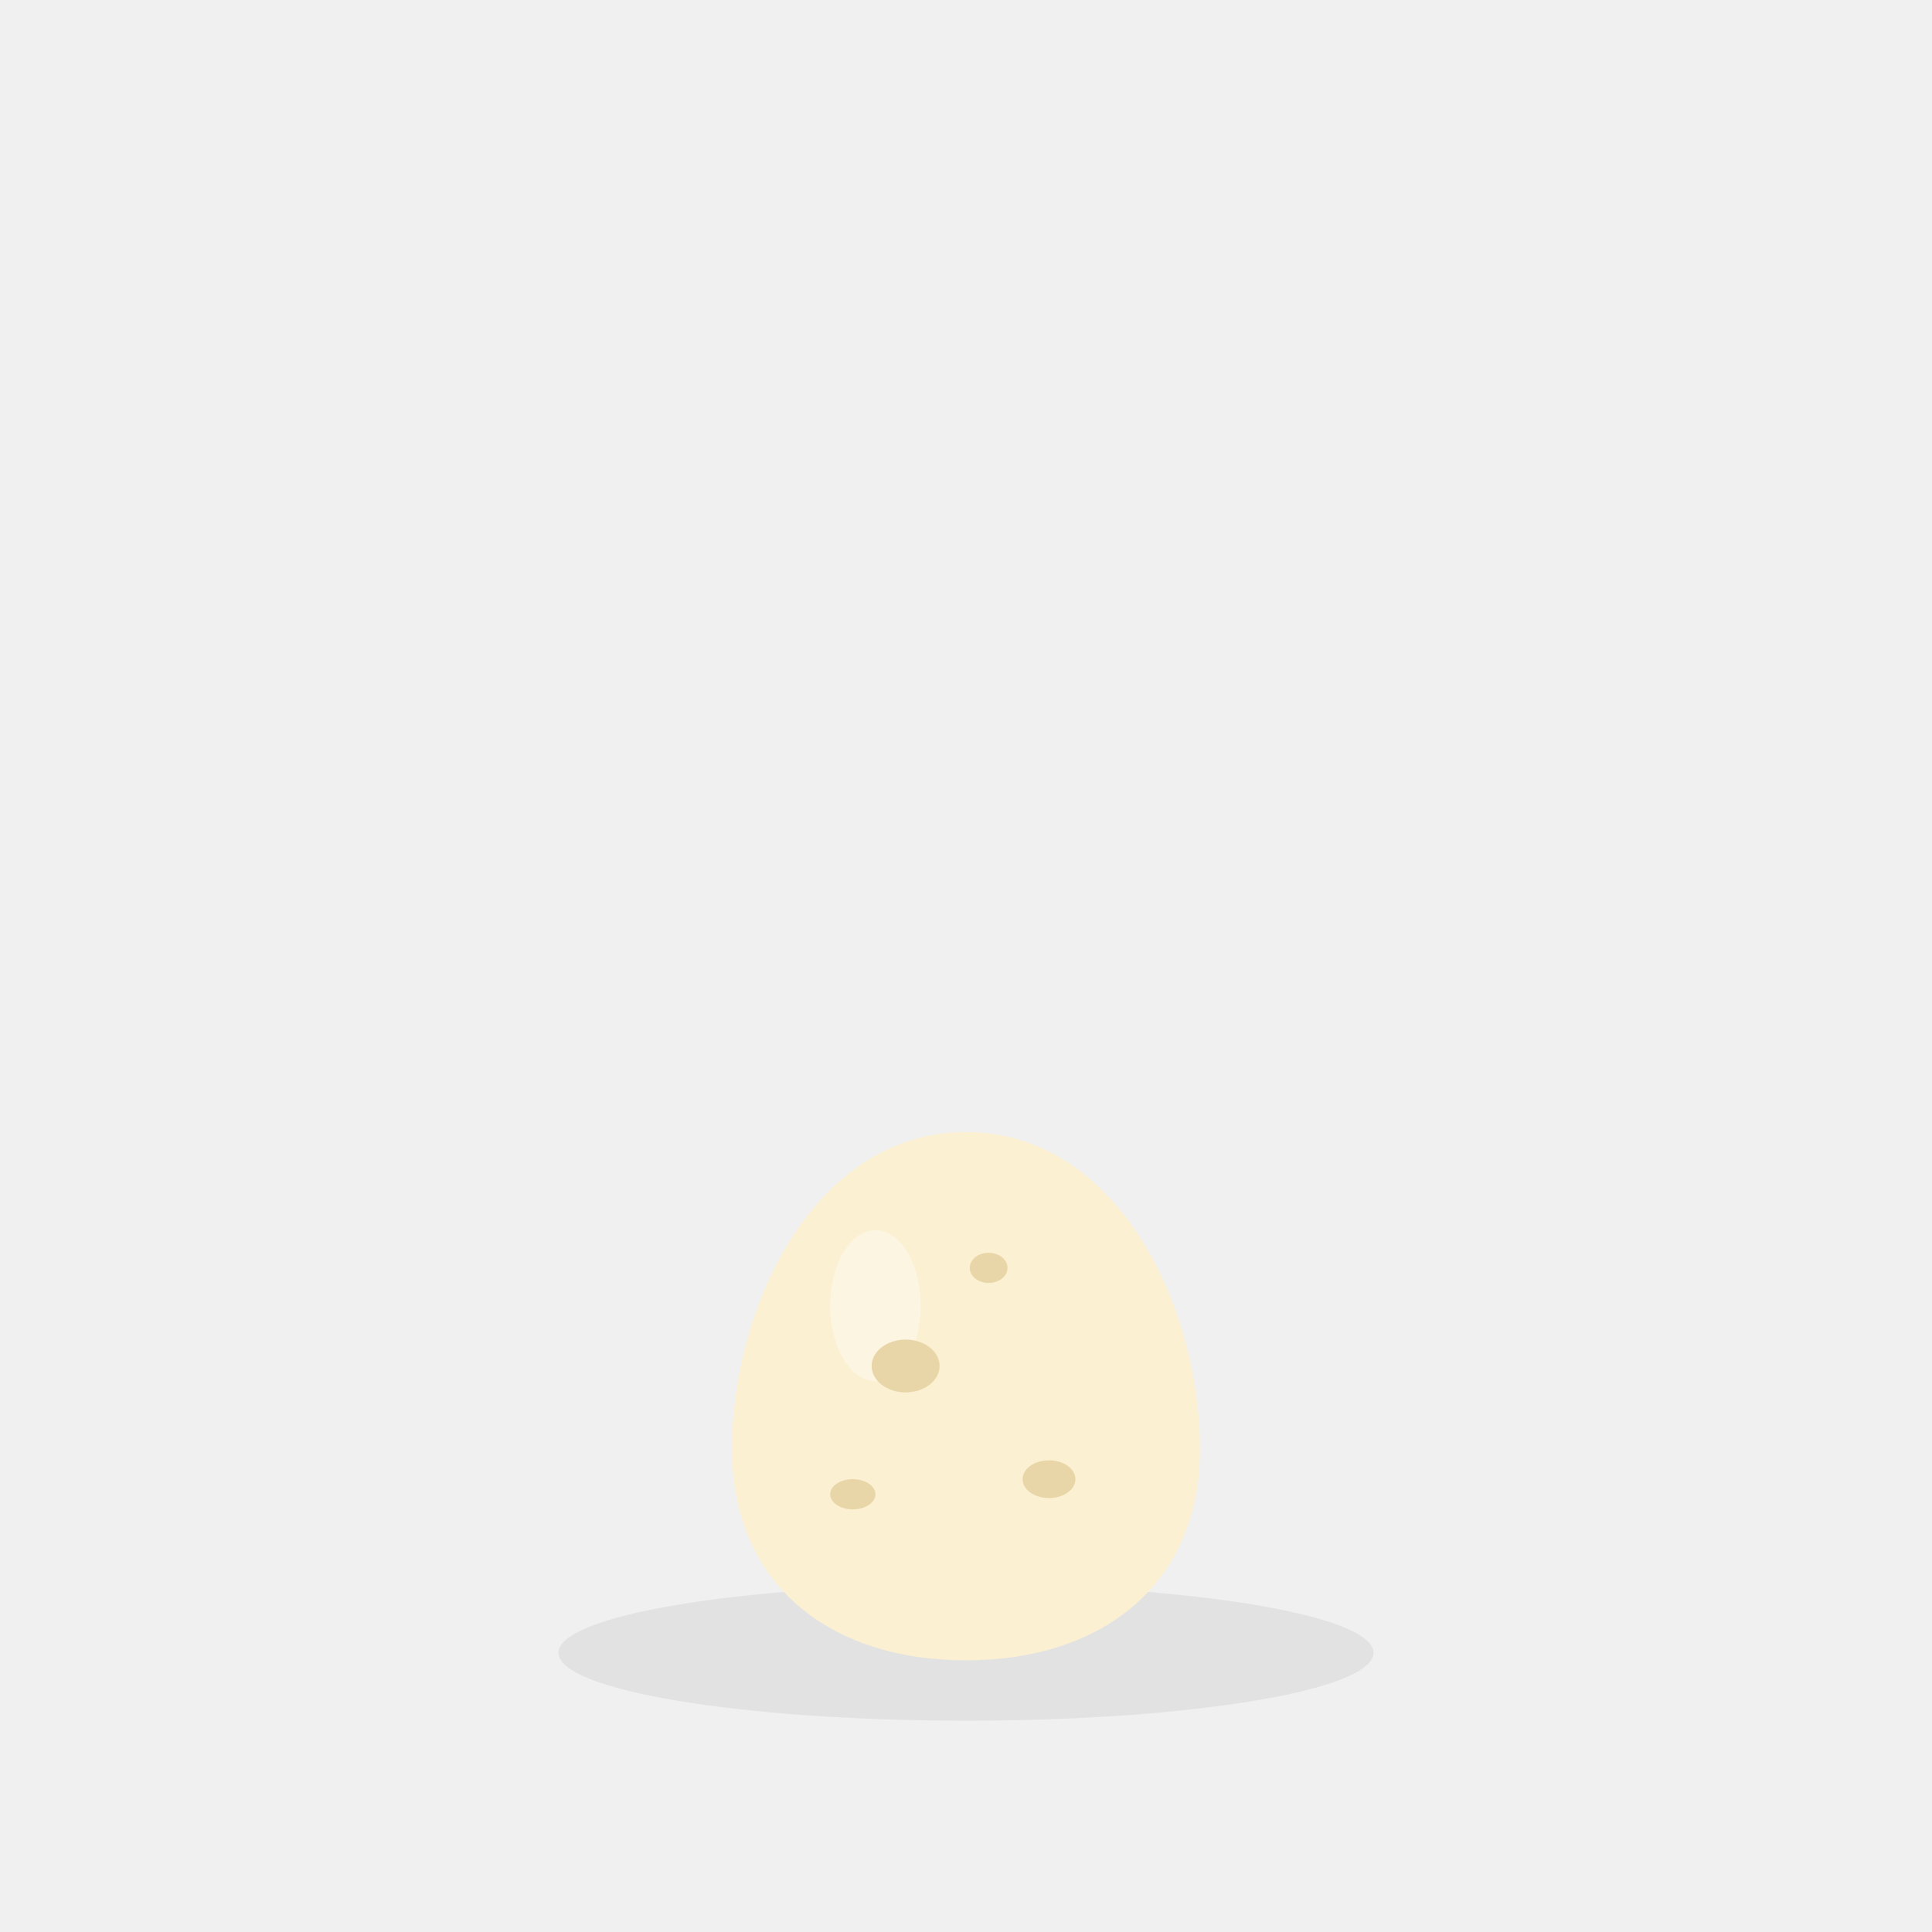
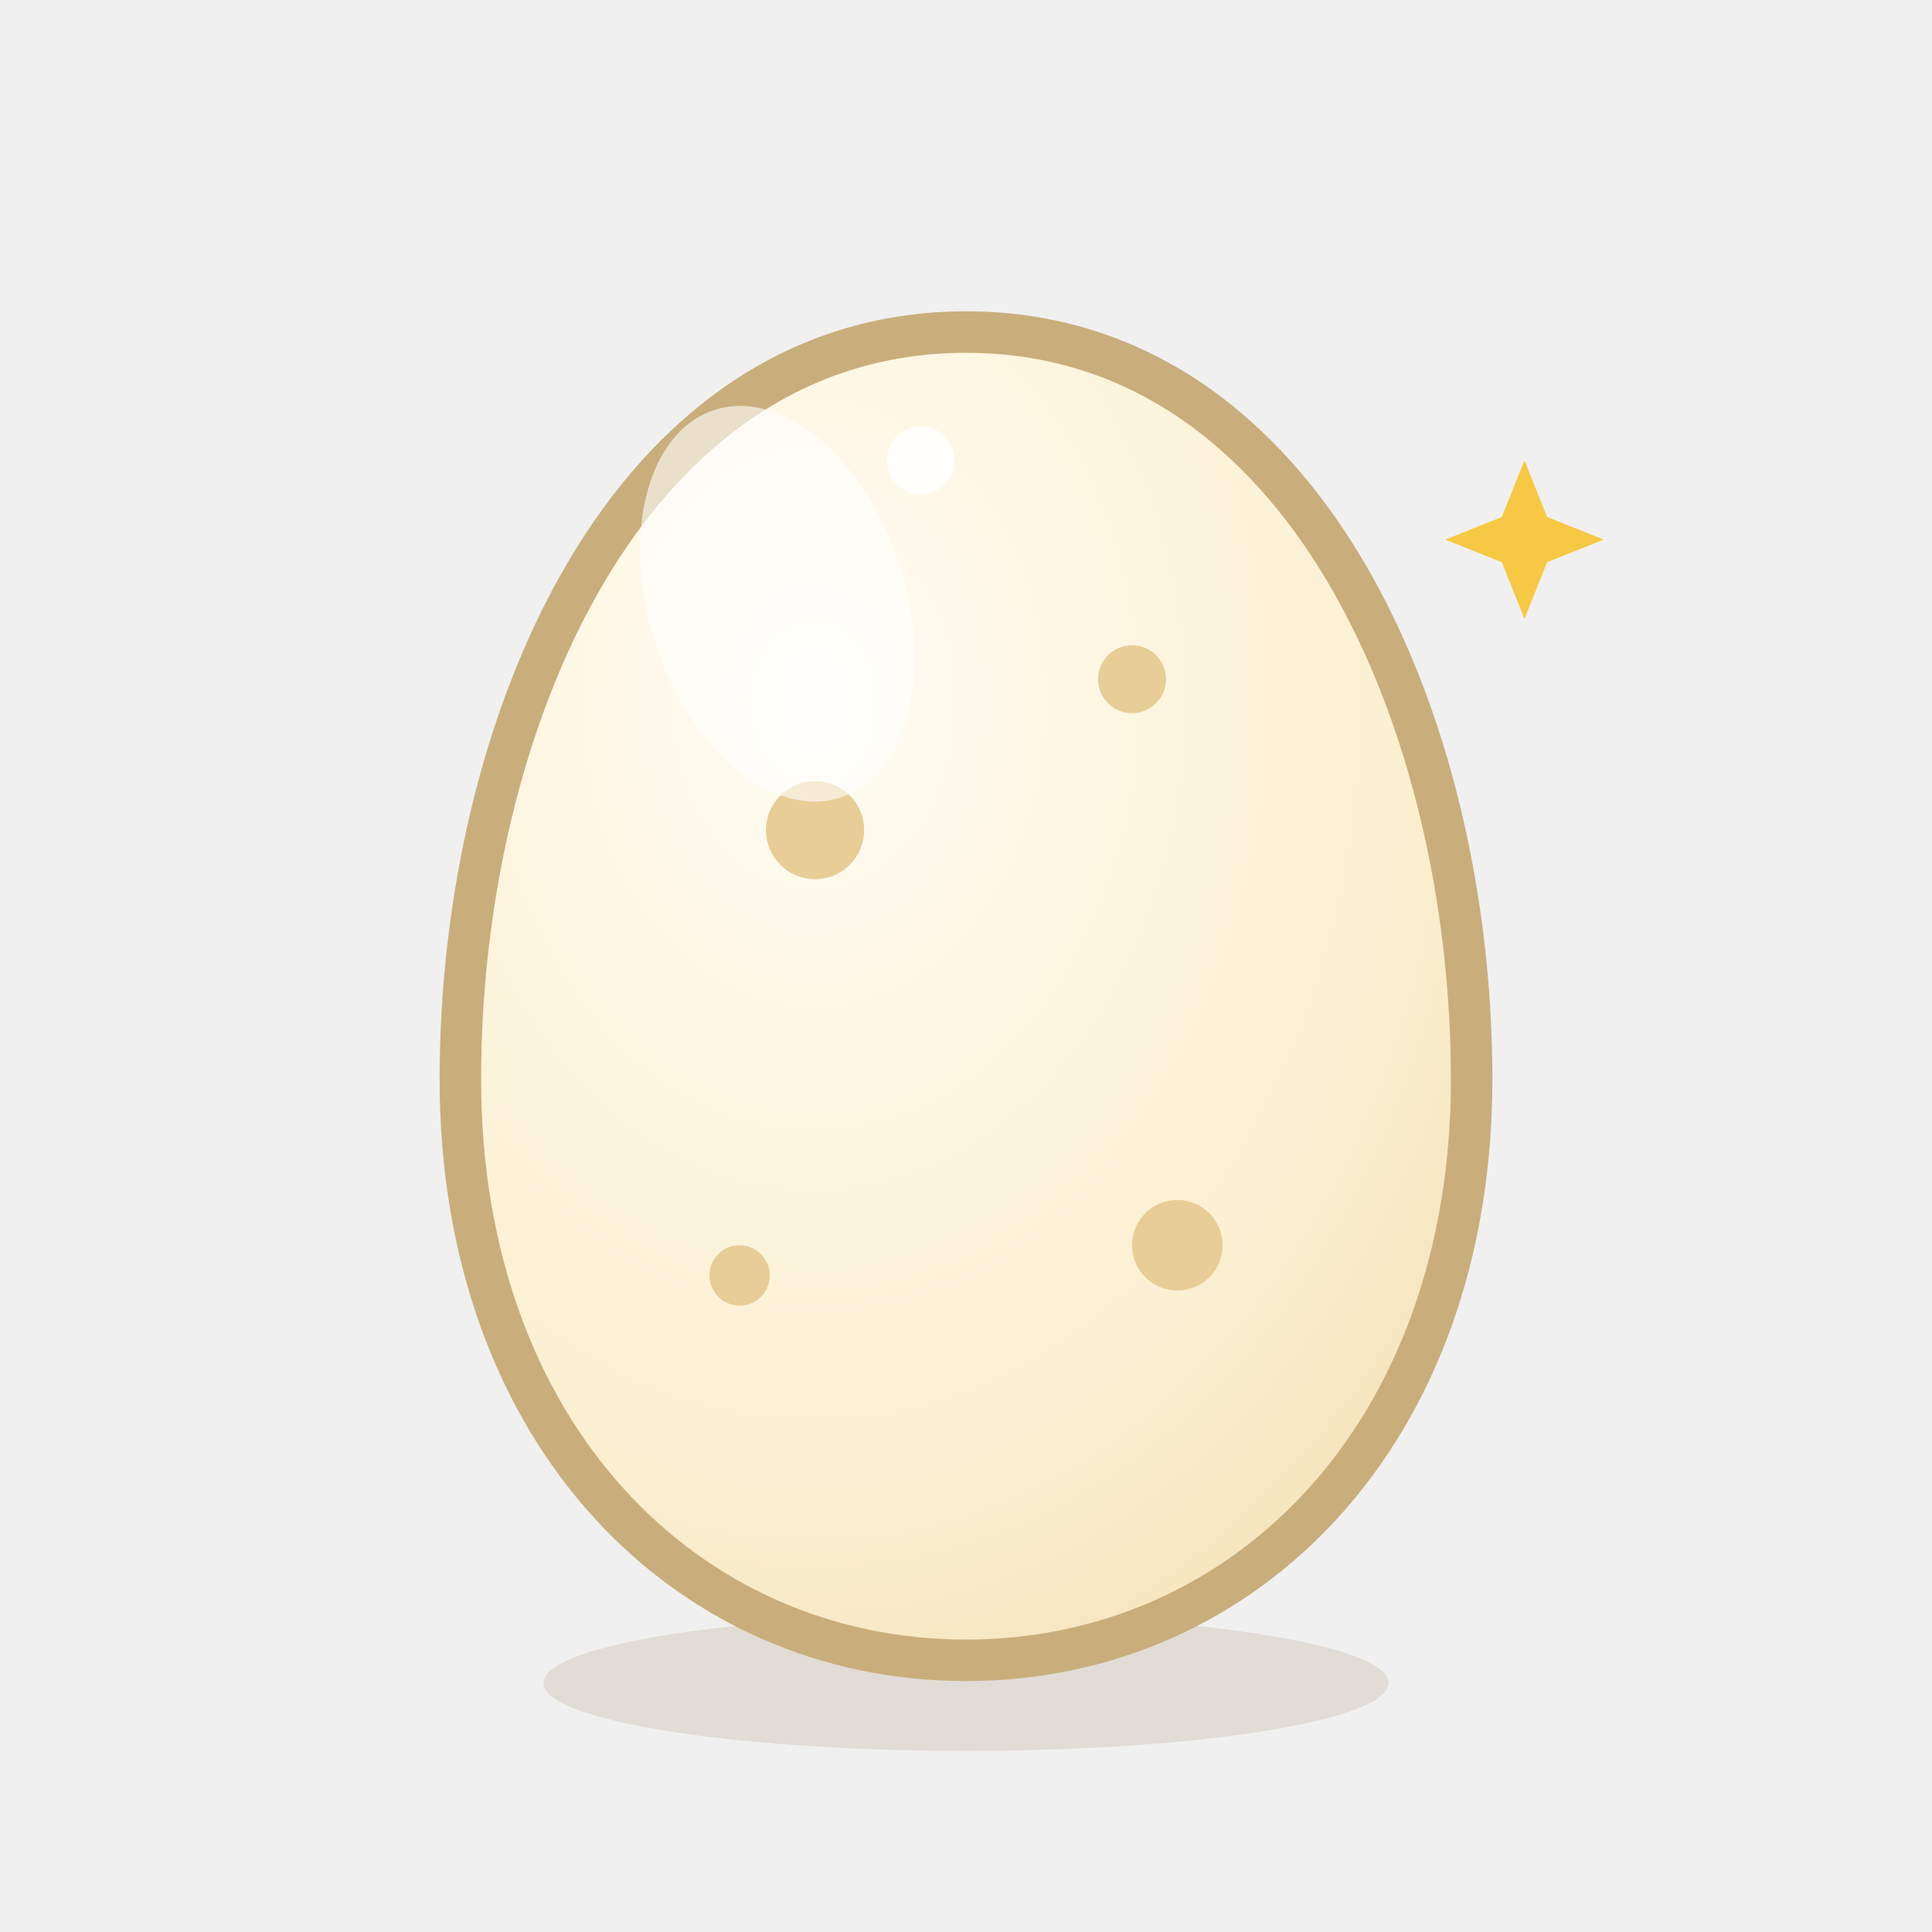
<svg xmlns="http://www.w3.org/2000/svg" viewBox="0 0 512 512" fill="none">
-   <ellipse cx="256" cy="438" rx="108" ry="18" fill="#000000" opacity="0.06" />
-   <path d="M256 300 C296 300 318 346 318 384 C318 420 292 440 256 440 C220 440 194 420 194 384 C194 346 216 300 256 300 Z" fill="#FBF0D2" />
-   <ellipse cx="232" cy="346" rx="12" ry="20" fill="#FFFFFF" opacity="0.35" />
-   <g fill="#E9D6A8">
-     <ellipse cx="240" cy="362" rx="9" ry="7" />
-     <ellipse cx="278" cy="392" rx="7" ry="5" />
-     <ellipse cx="262" cy="336" rx="5" ry="4" />
-     <ellipse cx="226" cy="396" rx="6" ry="4" />
-   </g>
+   <defs>
+     <radialGradient id="bd0-shell" cx="0.35" cy="0.28" r="1">
+       <stop offset="0" stop-color="#FFFDF4" />
+       <stop offset="0.6" stop-color="#FBEFD0" />
+       <stop offset="1" stop-color="#EFD9A8" />
+     </radialGradient>
+   </defs>
+   <ellipse cx="256" cy="446" rx="112" ry="18" fill="#8A6B3A" opacity="0.15" />
+   <path d="M256 88 C 166 88 122 192 122 286 C 122 380 182 440 256 440 C 330 440 390 380 390 286 C 390 192 346 88 256 88 Z" fill="url(#bd0-shell)" stroke="#C9AE7C" stroke-width="11" />
+   <circle cx="216" cy="220" r="13" fill="#E8CD96" />
+   <circle cx="300" cy="180" r="9" fill="#E8CD96" />
+   <circle cx="312" cy="330" r="12" fill="#E8CD96" />
+   <circle cx="196" cy="338" r="8" fill="#E8CD96" />
+   <ellipse cx="206" cy="160" rx="34" ry="54" fill="#FFFFFF" opacity="0.6" transform="rotate(-18 206 160)" />
+   <circle cx="244" cy="122" r="9" fill="#FFFFFF" opacity="0.8" />
+   <path d="M404 122 l6 15 15 6 -15 6 -6 15 -6 -15 -15 -6 15 -6 z" fill="#F7C843" />
</svg>
